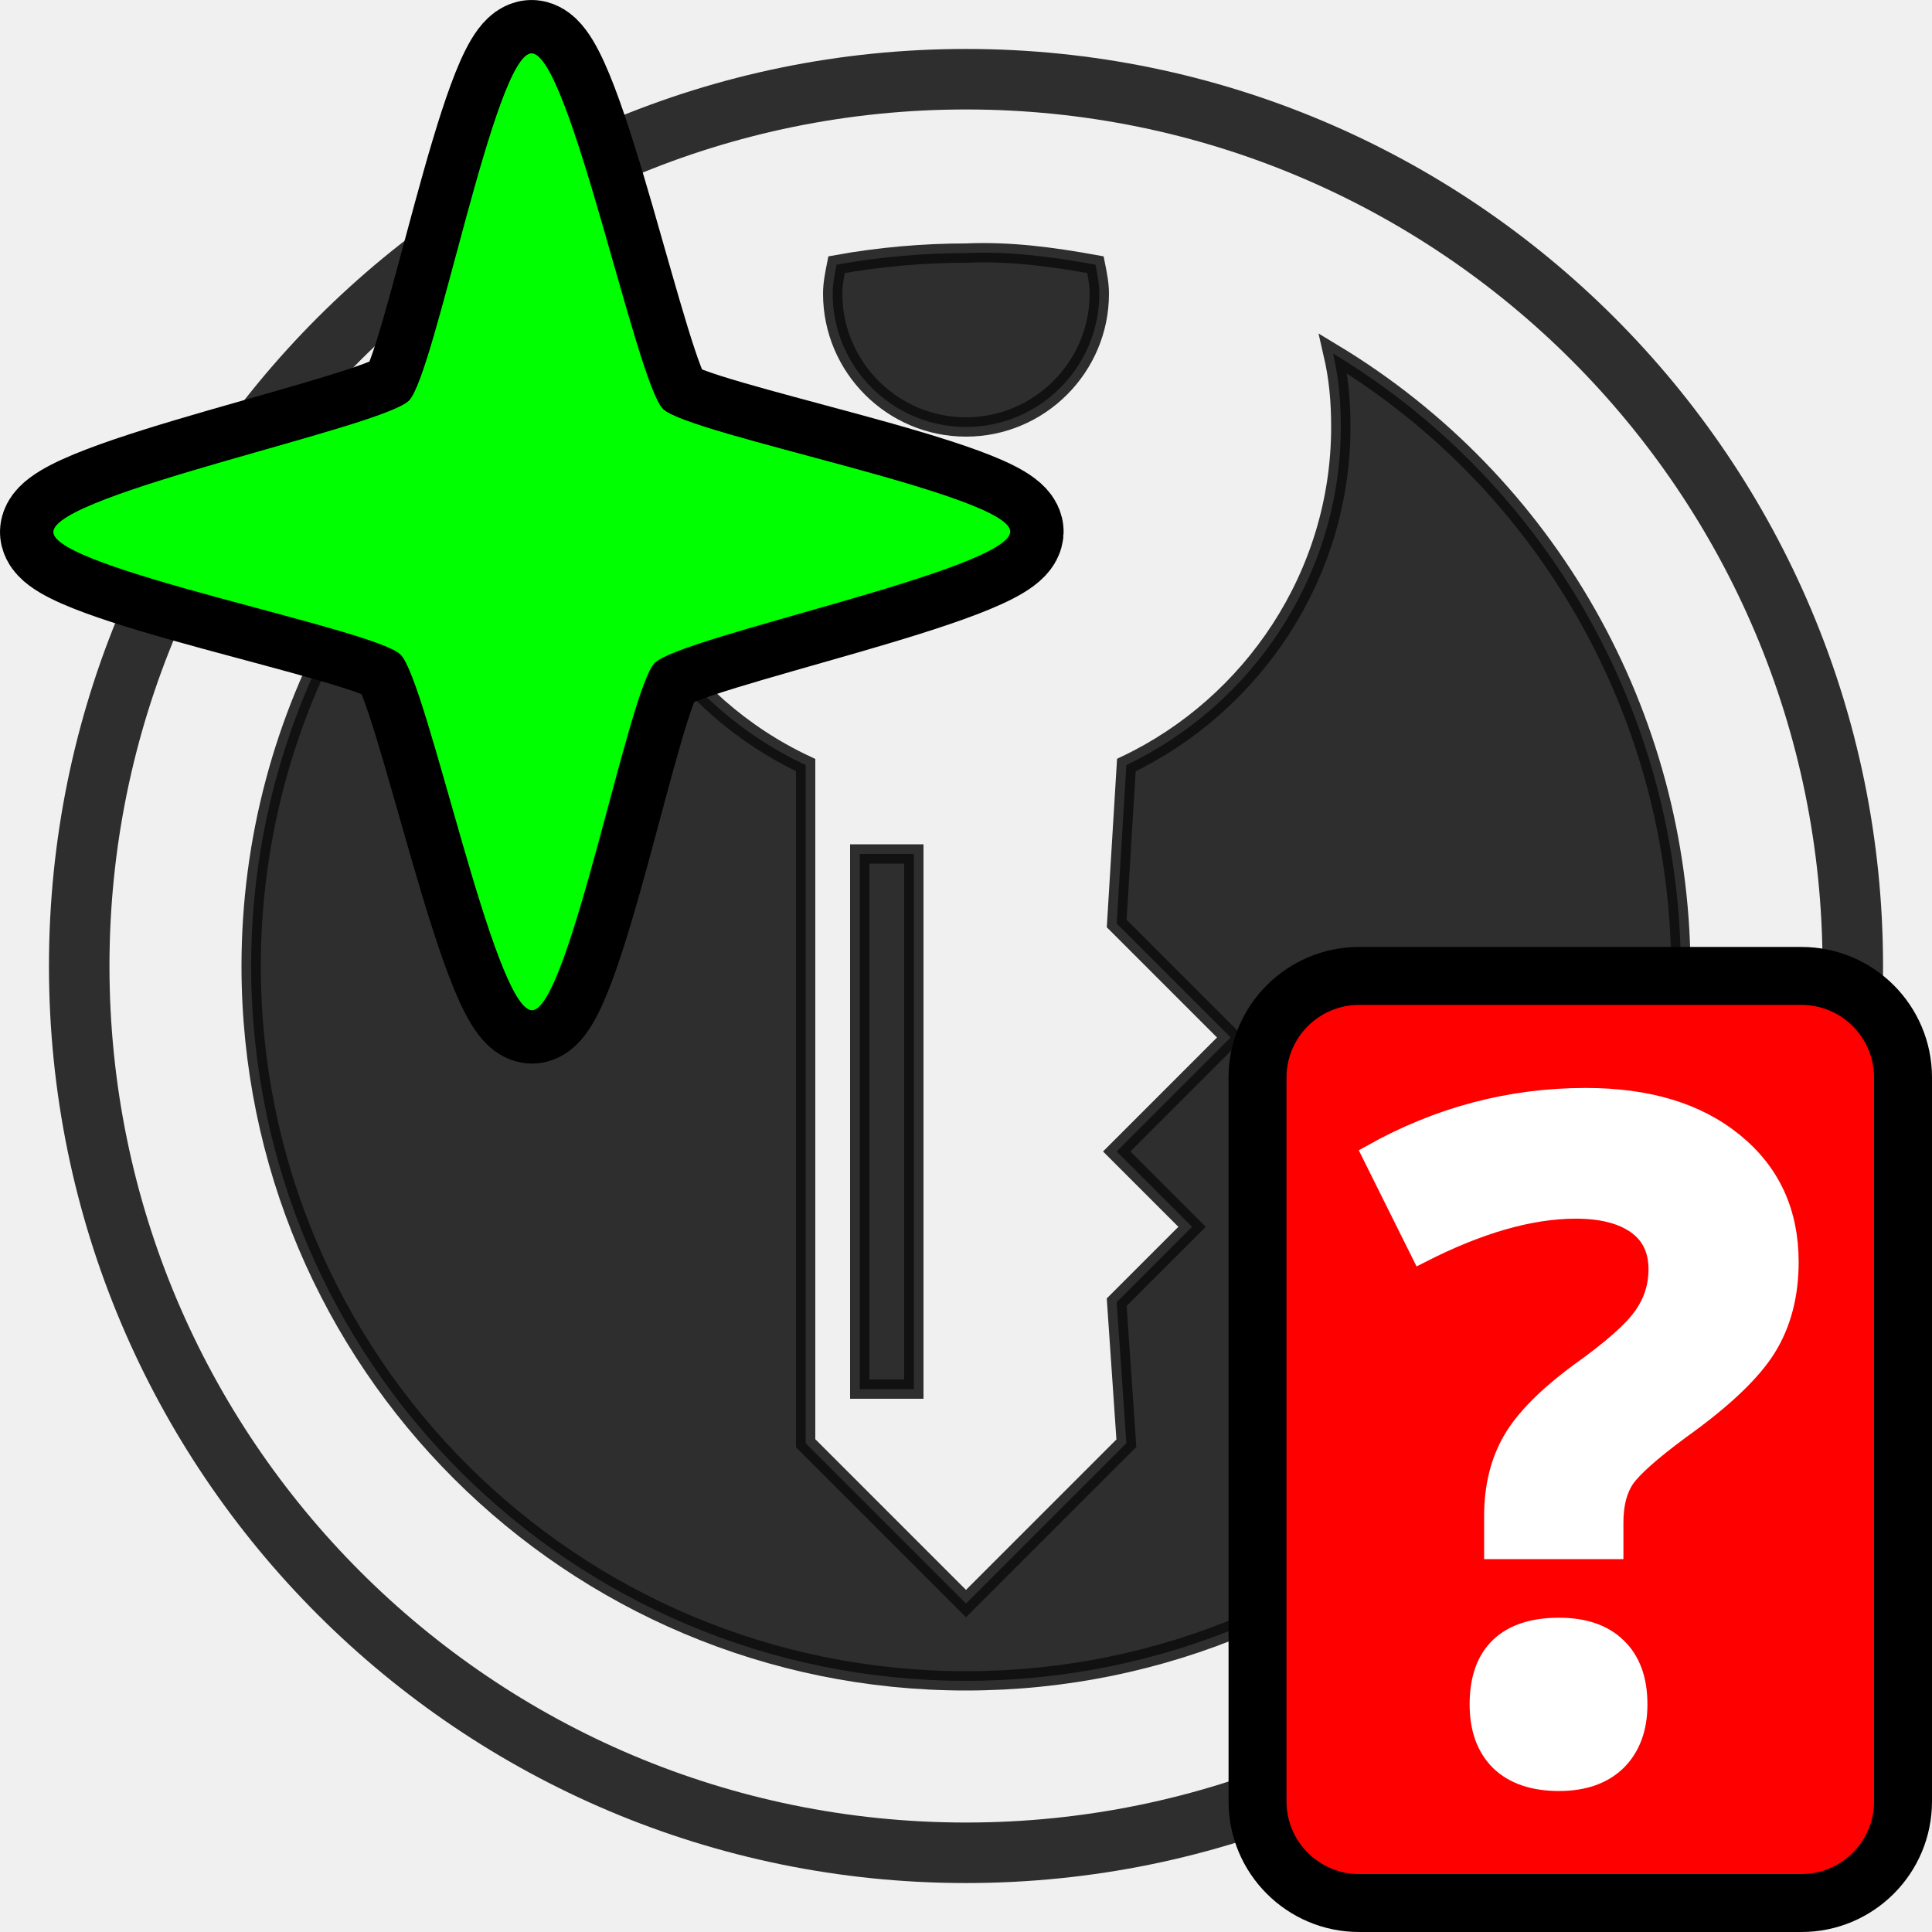
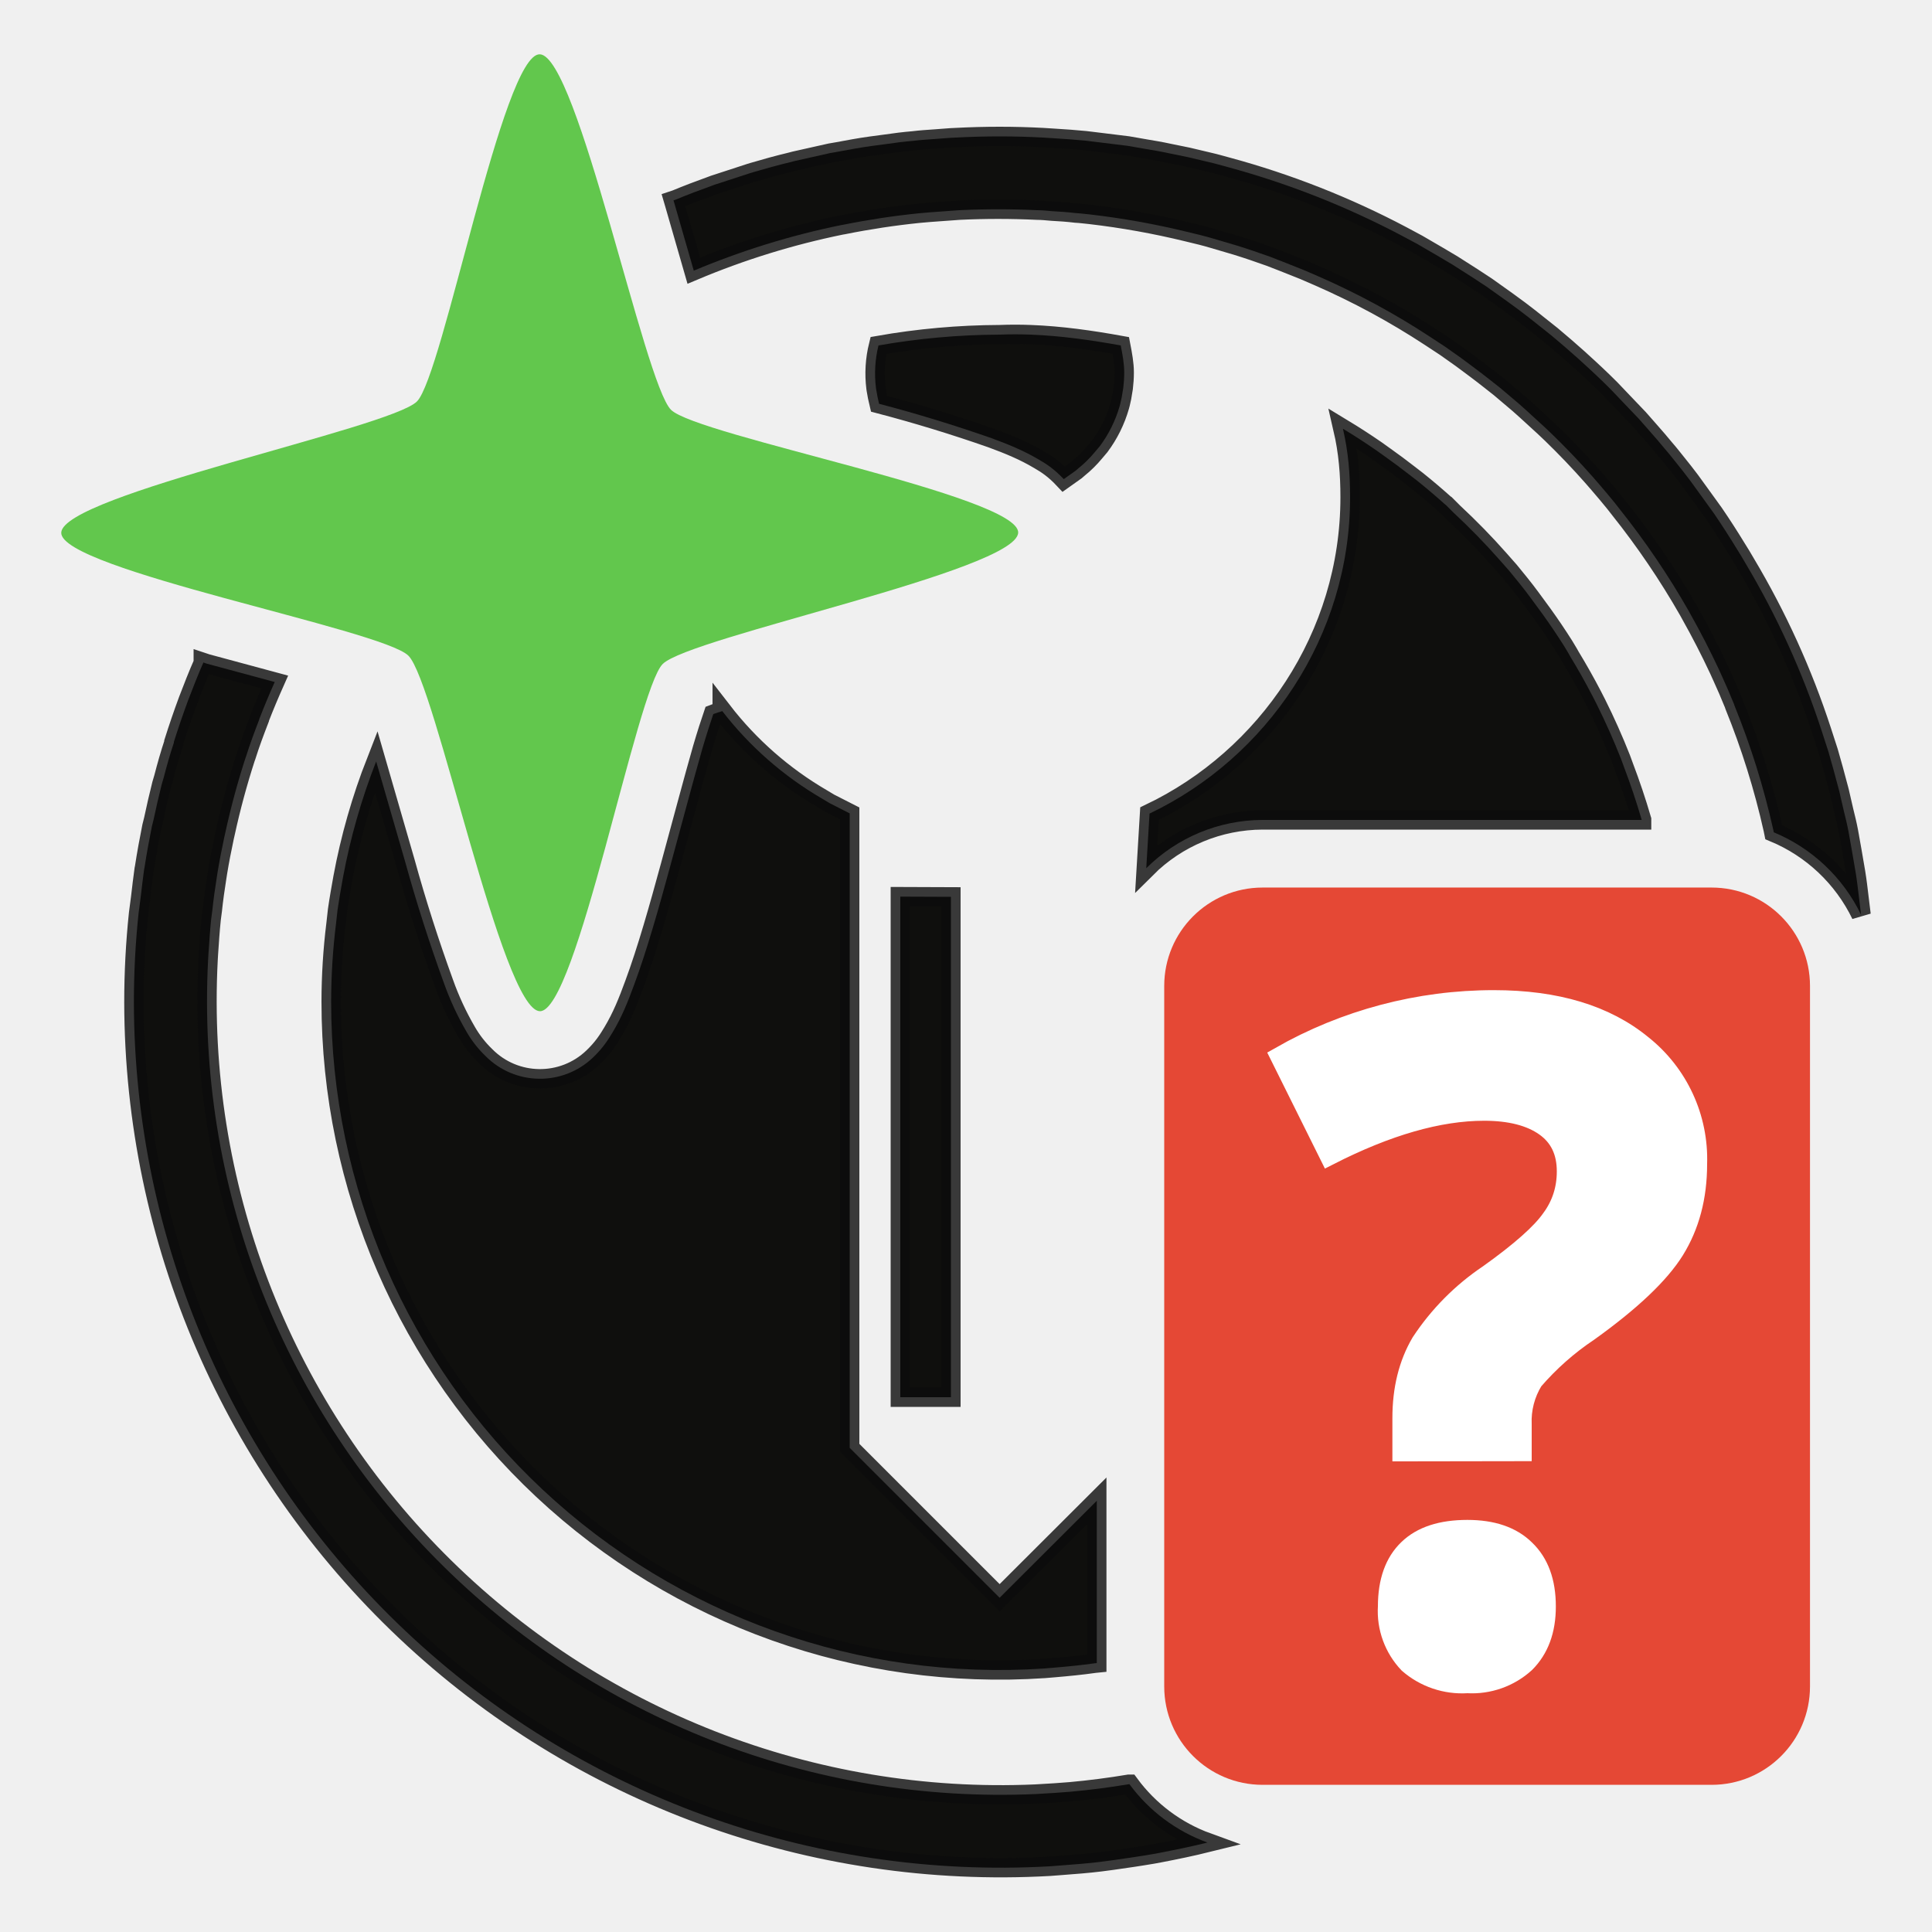
- <svg xmlns="http://www.w3.org/2000/svg" version="1.1" viewBox="0 0 100 100" xml:space="preserve">
-   <defs>
-     <linearGradient id="SVGID_2_-3" x1="73.8" x2="73.8" y1="1532.1" y2="1574" gradientTransform="translate(3.8,-1480.3)" gradientUnits="userSpaceOnUse">
-       <stop stop-color="#e59a2c" offset="0" />
-       <stop stop-color="#ac6f25" offset="1" />
-     </linearGradient>
-     <linearGradient id="linearGradient5199" x1="53.239" x2="53.239" y1="12.753" y2="86.357" gradientTransform="translate(-50.413 11.364)" gradientUnits="userSpaceOnUse">
-       <stop stop-color="#226e23" offset="0" />
-       <stop stop-color="#63ab3a" offset="1" />
-     </linearGradient>
-   </defs>
-   <linearGradient id="SVGID_1_" x1="50.269" x2="49.697" y1="-1470.9" y2="-1392.8" gradientTransform="matrix(1 0 0 -1 -50.207 -1373.2)" gradientUnits="userSpaceOnUse">
-     <stop stop-color="gray" offset="0" />
-     <stop stop-color="#4b4b4d" offset="1" />
-   </linearGradient>
-   <g stroke="#0c0c0c">
-     <g stroke-opacity=".85">
-       <circle cx="50" cy="50" r="45.9" clip-rule="evenodd" fill="none" stroke-linecap="round" stroke-linejoin="round" stroke-width="3.132" />
-       <path d="m56.7 13.7c0.1 0.5 0.2 1 0.2 1.5 0 3.8-3.1 6.9-6.9 6.9s-6.9-3.1-6.9-6.9c0-0.5 0.1-1 0.2-1.5 2.2-0.4 4.5-0.6 6.7-0.6 2.3-0.1 4.5 0.2 6.7 0.6zm-26.1 8.4c0 7.7 4.5 14.4 11.1 17.5v35.1l8.3 8.3 8.3-8.3-0.5-7.3 3.9-3.9-3.9-3.9 5.9-5.9-5.9-5.9 0.5-8.2c6.5-3.1 11.1-9.8 11.1-17.5 0-1.3-0.1-2.5-0.4-3.8 11.1 6.7 17.9 18.7 18 31.7 0 20.4-16.5 37-37 37-20.4 0-37-16.5-37-37 0-13 6.8-25 18-31.7-0.2 1.3-0.4 2.5-0.4 3.8zm13.9 22.1h2.8v27.7h-2.8z" fill="#0c0c0c" fill-opacity=".85" />
-     </g>
-     <g display="none" stroke-opacity=".4">
-       <circle cx="50" cy="50" r="45.9" clip-rule="evenodd" display="inline" fill="none" stroke-linecap="round" stroke-linejoin="round" stroke-width="3.132" />
-       <path d="m56.7 13.7c0.1 0.5 0.2 1 0.2 1.5 0 3.8-3.1 6.9-6.9 6.9s-6.9-3.1-6.9-6.9c0-0.5 0.1-1 0.2-1.5 2.2-0.4 4.5-0.6 6.7-0.6 2.3-0.1 4.5 0.2 6.7 0.6zm-26.1 8.4c0 7.7 4.5 14.4 11.1 17.5v35.1l8.3 8.3 8.3-8.3-0.5-7.3 3.9-3.9-3.9-3.9 5.9-5.9-5.9-5.9 0.5-8.2c6.5-3.1 11.1-9.8 11.1-17.5 0-1.3-0.1-2.5-0.4-3.8 11.1 6.7 17.9 18.7 18 31.7 0 20.4-16.5 37-37 37-20.4 0-37-16.5-37-37 0-13 6.8-25 18-31.7-0.2 1.3-0.4 2.5-0.4 3.8zm13.9 22.1h2.8v27.7h-2.8z" fill="#0c0c0c" fill-opacity=".4" />
-     </g>
-   </g>
-   <g display="none">
-     <g display="inline" stroke="#f9f9fa" stroke-opacity=".85">
-       <circle cx="50" cy="50" r="45.9" clip-rule="evenodd" display="inline" fill="none" stroke-linecap="round" stroke-linejoin="round" stroke-width="3.132" />
-       <path d="m56.7 13.7c0.1 0.5 0.2 1 0.2 1.5 0 3.8-3.1 6.9-6.9 6.9s-6.9-3.1-6.9-6.9c0-0.5 0.1-1 0.2-1.5 2.2-0.4 4.5-0.6 6.7-0.6 2.3-0.1 4.5 0.2 6.7 0.6zm-26.1 8.4c0 7.7 4.5 14.4 11.1 17.5v35.1l8.3 8.3 8.3-8.3-0.5-7.3 3.9-3.9-3.9-3.9 5.9-5.9-5.9-5.9 0.5-8.2c6.5-3.1 11.1-9.8 11.1-17.5 0-1.3-0.1-2.5-0.4-3.8 11.1 6.7 17.9 18.7 18 31.7 0 20.4-16.5 37-37 37-20.4 0-37-16.5-37-37 0-13 6.8-25 18-31.7-0.2 1.3-0.4 2.5-0.4 3.8zm13.9 22.1h2.8v27.7h-2.8z" display="inline" fill="#f9f9fa" fill-opacity=".85" />
-     </g>
-     <g display="none" stroke="#f9f9fa" stroke-opacity=".4">
-       <circle cx="50" cy="50" r="45.9" clip-rule="evenodd" fill="none" stroke-linecap="round" stroke-linejoin="round" stroke-width="3.132" />
-       <path d="m56.7 13.7c0.1 0.5 0.2 1 0.2 1.5 0 3.8-3.1 6.9-6.9 6.9s-6.9-3.1-6.9-6.9c0-0.5 0.1-1 0.2-1.5 2.2-0.4 4.5-0.6 6.7-0.6 2.3-0.1 4.5 0.2 6.7 0.6zm-26.1 8.4c0 7.7 4.5 14.4 11.1 17.5v35.1l8.3 8.3 8.3-8.3-0.5-7.3 3.9-3.9-3.9-3.9 5.9-5.9-5.9-5.9 0.5-8.2c6.5-3.1 11.1-9.8 11.1-17.5 0-1.3-0.1-2.5-0.4-3.8 11.1 6.7 17.9 18.7 18 31.7 0 20.4-16.5 37-37 37-20.4 0-37-16.5-37-37 0-13 6.8-25 18-31.7-0.2 1.3-0.4 2.5-0.4 3.8zm13.9 22.1h2.8v27.7h-2.8z" display="inline" fill="#f9f9fa" fill-opacity=".4" />
-     </g>
-     <g display="inline">
-       <circle cx="50" cy="50" r="45.934" fill="#fff" fill-rule="evenodd" opacity=".871" stroke="#000" stroke-linecap="round" stroke-linejoin="round" stroke-opacity=".784" stroke-width="3.132" />
-       <circle cx="50" cy="50" r="42.321" fill="none" />
-       <path d="m50 6.324c-24.121 3.9e-4 -43.675 19.554-43.676 43.676 3.8e-4 24.121 19.554 43.675 43.676 43.676 24.121-4e-4 43.675-19.554 43.676-43.676-4e-4 -24.121-19.554-43.675-43.676-43.676zm0 6.711c2.264 0.008 4.523 0.225 6.748 0.646 0.107 0.484 0.168 0.984 0.168 1.5 0 3.823-3.097 6.918-6.918 6.916-3.821 0.002-6.916-3.091-6.916-6.914 0-0.518 0.062-1.02 0.17-1.506 2.225-0.42 4.484-0.636 6.748-0.643zm-18.994 5.299c-0.24 1.219-0.371 2.474-0.371 3.764 0 7.72 4.528 14.368 11.064 17.48v35.09l8.299 8.299 8.301-8.301-0.477-7.35 3.914-3.912-3.914-3.912 5.871-5.867-5.871-5.871 0.477-8.178c6.538-3.111 11.066-9.759 11.066-17.478 0-1.287-0.133-2.541-0.373-3.758 11.132 6.668 17.954 18.684 17.973 31.66-5e-4 20.415-16.55 36.964-36.965 36.965-20.415-6e-4 -36.964-16.55-36.965-36.965 0.016-12.978 6.837-24.997 17.971-31.666zm13.459 25.898h2.768v27.666h-2.766l-2e-3 -27.664v-2e-3z" fill="#f9f9f9" fill-rule="evenodd" />
-       <path d="m56.748 13.682c0.107 0.484 0.168 0.985 0.168 1.501 0 3.823-3.097 6.918-6.918 6.916-3.821 0.002-6.916-3.091-6.916-6.914 0-0.518 0.063-1.021 0.171-1.507 2.225-0.42 4.484-0.635 6.748-0.642 2.264 0.008 4.523 0.225 6.747 0.646zm-26.113 8.416c0 7.72 4.528 14.367 11.064 17.479v35.091l8.299 8.299 8.301-8.301-0.476-7.349 3.913-3.913-3.913-3.913 5.87-5.868-5.87-5.87 0.476-8.179c6.538-3.111 11.066-9.758 11.066-17.477 0-1.287-0.133-2.542-0.372-3.759 11.132 6.668 17.954 18.684 17.972 31.661-6e-4 20.415-16.55 36.964-36.964 36.964-20.415-6e-4 -36.964-16.55-36.964-36.964 0.015-12.978 6.836-24.998 17.97-31.667-0.24 1.219-0.371 2.476-0.37 3.765zm13.83 22.135h2.768v27.666h-2.765l-2e-3 -27.664v-2e-3z" fill="url(#linearGradient5199)" opacity=".94" />
-     </g>
-     <g display="none">
-       <circle cx="50" cy="50" r="45.9" clip-rule="evenodd" fill="#fff" fill-rule="evenodd" stroke="#515151" stroke-linecap="round" stroke-linejoin="round" stroke-width="3.132" />
-       <path d="m56.7 13.7c0.1 0.5 0.2 1 0.2 1.5 0 3.8-3.1 6.9-6.9 6.9s-6.9-3.1-6.9-6.9c0-0.5 0.1-1 0.2-1.5 2.2-0.4 4.5-0.6 6.7-0.6 2.3-0.1 4.5 0.2 6.7 0.6zm-26.1 8.4c0 7.7 4.5 14.4 11.1 17.5v35.1l8.3 8.3 8.3-8.3-0.5-7.3 3.9-3.9-3.9-3.9 5.9-5.9-5.9-5.9 0.5-8.2c6.5-3.1 11.1-9.8 11.1-17.5 0-1.3-0.1-2.5-0.4-3.8 11.1 6.7 17.9 18.7 18 31.7 0 20.4-16.5 37-37 37-20.4 0-37-16.5-37-37 0-13 6.8-25 18-31.7-0.2 1.3-0.4 2.5-0.4 3.8zm13.9 22.1h2.8v27.7h-2.8z" display="inline" fill="url(#SVGID_1_)" />
-     </g>
-   </g>
-   <g>
-     <path d="m27.526 52.29c-1.961-0.065-5.404-17.019-6.791-18.406-1.348-1.348-18.036-4.452-17.973-6.358 0.065-1.961 17.019-5.404 18.406-6.791 1.348-1.348 4.452-18.036 6.358-17.973 1.961 0.065 5.404 17.019 6.791 18.406 1.348 1.348 18.036 4.452 17.973 6.358-0.065 1.961-17.019 5.404-18.406 6.791-1.348 1.348-4.452 18.036-6.358 17.973z" fill="#0f0" stroke="#000" stroke-linecap="round" stroke-linejoin="round" stroke-width="5.523" style="paint-order:markers stroke fill" />
-   </g>
-   <g display="none">
-     <path d="m63.4 98.5c-3.7 0-6.7-3-6.7-6.7v-20.5c0-3.3 2.5-6.1 5.7-6.6v-4.1c0-8.4 6.8-15.2 15.2-15.2s15.2 6.8 15.2 15.2v4.1c3.2 0.5 5.7 3.3 5.7 6.6v20.5c0 3.7-3 6.7-6.7 6.7zm20.1-33.8v-5c0-3.2-2.6-5.9-5.9-5.9s-5.8 2.6-5.8 5.9v5z" fill="url(#SVGID_2_-3)" stroke="#0e0e0e" stroke-width="3" />
-   </g>
-   <g stroke-linecap="round">
-     <rect transform="translate(2.9829 .81217)" x="62.107" y="49.702" width="33.41" height="47.986" ry="5.259" fill="#f00" stroke="#000" stroke-linejoin="round" stroke-width="3" />
-     <path d="m77.318 80.202v-1.734c0-1.5 0.32-2.805 0.961-3.914 0.641-1.109 1.812-2.289 3.516-3.539 1.641-1.172 2.719-2.125 3.234-2.859 0.531-0.734 0.797-1.555 0.797-2.461 0-1.016-0.375-1.789-1.125-2.32-0.75-0.531-1.797-0.797-3.141-0.797-2.344 0-5.016 0.766-8.016 2.297l-2.555-5.133c3.484-1.953 7.18-2.93 11.086-2.93 3.219 0 5.774 0.773 7.664 2.32 1.906 1.547 2.859 3.609 2.859 6.188 0 1.719-0.391 3.203-1.172 4.453-0.781 1.25-2.266 2.656-4.453 4.219-1.5 1.109-2.453 1.953-2.859 2.531-0.391 0.578-0.586 1.336-0.586 2.273v1.406zm-0.75 8.016c0-1.312 0.352-2.305 1.055-2.977 0.703-0.672 1.727-1.008 3.07-1.008 1.297 0 2.297 0.344 3 1.031 0.719 0.688 1.078 1.672 1.078 2.953 0 1.234-0.359 2.211-1.078 2.93-0.719 0.703-1.719 1.055-3 1.055-1.312 0-2.328-0.344-3.047-1.031-0.719-0.703-1.078-1.688-1.078-2.953z" fill="#fff" stroke="#fff" />
-   </g>
-   <g display="none">
-     <g>
-       <rect transform="matrix(1.1046 0 0 1.1046 -7.5383 -9.5324)" x="58.942" y="60.377" width="37.058" height="37.428" ry="4.102" display="inline" fill="#f00" stroke="#040404" stroke-linecap="round" stroke-linejoin="round" stroke-width="2.716" />
-       <path d="m67.652 67.432 20.762 20.794m0-20.794-20.762 20.794" display="inline" fill="none" stroke="#fff" stroke-linecap="round" stroke-width="6.07" />
-       <rect transform="translate(5.4993 4.4312)" x="62.782" y="46.083" width="30.219" height="47.986" ry="5.259" display="inline" fill="#f00" stroke="#000" stroke-width="3" />
-     </g>
-     <path d="m86.297 79.956h-5.719l-1.195-22.898h8.109zm-7.008 8.016c0-1.312 0.351-2.305 1.055-2.977 0.703-0.672 1.726-1.008 3.07-1.008 1.297 0 2.297 0.344 3 1.031 0.719 0.688 1.078 1.672 1.078 2.953 0 1.234-0.359 2.211-1.078 2.93-0.719 0.703-1.719 1.055-3 1.055-1.312 0-2.328-0.344-3.047-1.031-0.719-0.703-1.078-1.688-1.078-2.953z" display="inline" fill="#fff" stroke="#fff" />
+ <svg xmlns="http://www.w3.org/2000/svg" xml:space="preserve" viewBox="0 0 100 100">
+   <g style="display:inline" stroke="#0c0c0c" stroke-opacity=".8">
+     <path d="M51.74 7.06a43 43 0 0 0-2.27.06c-.34.01-.68.05-1.02.07-.4.03-.79.05-1.18.1-.48.04-.96.1-1.43.17l-.75.1c-.59.08-1.17.19-1.76.3l-.35.06-1.83.41-.27.07c-.63.15-1.24.32-1.85.5l-.2.06-1.87.61-.16.06c-.61.22-1.22.45-1.82.7l-.12.04.05.17 1 3.47a40.64 40.64 0 0 1 7.63-2.36l.12-.02a40.64 40.64 0 0 1 3.9-.59c.37-.04.74-.06 1.12-.09l.97-.07a41.46 41.46 0 0 1 4.03 0c.26 0 .52.03.77.05.41.02.82.05 1.23.1.25.01.5.05.74.07a41.32 41.32 0 0 1 5.02.9l.74.18c.4.1.78.22 1.16.33l.68.2c.58.18 1.16.38 1.72.58l.67.26 1.08.43.74.32a39.02 39.02 0 0 1 5.8 3.14l.79.52.82.58c.5.37 1 .74 1.48 1.12l.52.41.98.83.37.33.94.86.38.36a39.15 39.15 0 0 1 2.12 2.22l.33.38c.28.33.56.65.83.99l.25.32a41.2 41.2 0 0 1 3.56 5.25l.11.2a42.53 42.53 0 0 1 1.46 2.84l.19.42c.2.43.38.86.56 1.3l.02.04.04.12a40.7 40.7 0 0 1 2 6.4l.03.15a8.74 8.74 0 0 1 4.52 4.27l-.11-.9c-.05-.42-.1-.85-.17-1.28l-.18-1.05-.19-1.07c-.07-.37-.16-.74-.25-1.1l-.23-1-.3-1.12-.26-.92-.35-1.08a42.93 42.93 0 0 0-3.94-8.67c-.16-.27-.32-.55-.49-.81a42.26 42.26 0 0 0-1.15-1.78l-.65-.9-.58-.8c-.22-.3-.45-.58-.68-.87-.21-.26-.41-.52-.63-.77-.25-.3-.5-.6-.77-.9l-.58-.66-.86-.9-.6-.63-.02-.02c-.48-.48-.98-.95-1.48-1.4l-.14-.13c-.46-.41-.93-.82-1.41-1.22l-.63-.5c-.35-.28-.7-.56-1.05-.82l-.6-.44-1.08-.77-.73-.48-1.05-.67-.76-.45-1.03-.6-.82-.44a43.86 43.86 0 0 0-9.04-3.56c-.3-.08-.6-.17-.91-.24l-1.14-.27-.98-.2c-.41-.09-.83-.16-1.25-.23l-.86-.15L57 7.38l-.82-.1c-.52-.05-1.05-.09-1.57-.12l-.62-.04c-.74-.04-1.5-.06-2.25-.06Zm1.6 10.26a20.1 20.1 0 0 0-1.6 0 37 37 0 0 0-6.27.56 6.05 6.05 0 0 0-.13 2.2l.01.07c.04.26.09.5.15.75a75.5 75.5 0 0 1 5.82 1.78c.9.33 1.68.65 2.47 1.12.4.23.8.5 1.27 1l.62-.44.15-.13c.3-.24.58-.52.83-.82l.27-.32a6.42 6.42 0 0 0 1.02-2.06l.04-.15c.05-.2.09-.4.12-.62l.03-.18c.03-.26.05-.52.05-.8 0-.46-.09-.93-.18-1.4-1.55-.28-3.09-.5-4.67-.56Zm16.17 4.87c.28 1.21.37 2.34.37 3.55 0 7.2-4.3 13.47-10.38 16.37l-.17 2.83a8.56 8.56 0 0 1 6.02-2.5h19.62v-.02a36.7 36.7 0 0 0-.92-2.74l-.15-.41a35.7 35.7 0 0 0-1.27-2.85l-.21-.41a35.1 35.1 0 0 0-1.15-2.04c-.1-.19-.22-.37-.33-.56a33.32 33.32 0 0 0-1.08-1.6l-.66-.9c-.34-.46-.7-.9-1.07-1.35l-.52-.59a34.49 34.49 0 0 0-2.38-2.44l-.4-.4-.02-.01c-.48-.43-.96-.84-1.46-1.24l-.44-.34c-.4-.31-.8-.61-1.21-.9l-.49-.35a34.7 34.7 0 0 0-1.7-1.1Zm-58.99 12.1v.02c-.28.63-.53 1.28-.78 1.93A46.02 46.02 0 0 0 9 38.4v.04c-.2.6-.37 1.2-.53 1.82l-.1.34c-.15.6-.29 1.2-.42 1.82l-.09.36c-.14.7-.27 1.4-.38 2.12l-.02.1c-.07.48-.12.96-.18 1.45l-.11.84a43.9 43.9 0 0 0-.24 4.59 44.87 44.87 0 0 0 47.4 44.72l.65-.05c.66-.05 1.32-.1 1.97-.18l.61-.08c.7-.1 1.4-.2 2.1-.32l.38-.07c.83-.16 1.65-.33 2.46-.53a8.7 8.7 0 0 1-4.04-3.02h-.03a40.94 40.94 0 0 1-3.03.39l-.8.06-1 .06A41.08 41.08 0 0 1 10.77 49.7l.02-.34c.04-.6.08-1.2.14-1.78l.06-.46c.06-.57.14-1.14.23-1.7l.04-.26c.1-.61.22-1.22.35-1.83l.05-.22a40.53 40.53 0 0 1 1.05-3.89l.03-.08c.2-.64.44-1.28.68-1.9v-.02c.25-.65.52-1.29.8-1.92l-3.52-.95-.18-.06Zm26.86 2.52c-.13.04-.34.1-.46.15-.15.44-.34 1.02-.56 1.77-.48 1.67-1.06 3.88-1.66 6.07-.6 2.2-1.21 4.37-1.87 6.15-.33.9-.64 1.68-1.12 2.48-.24.4-.5.81-1.01 1.3a3.97 3.97 0 0 1-5.57-.07 5.66 5.66 0 0 1-.99-1.27 15 15 0 0 1-1.16-2.5 83 83 0 0 1-2.01-6.29l-1.5-5.19a33 33 0 0 0-1.72 6.02c-.1.56-.2 1.12-.28 1.68l-.08.72a33 33 0 0 0-.25 4 34.58 34.58 0 0 0 36.92 34.53l.48-.04c.71-.06 1.43-.13 2.13-.23l.1-.01v-8.4l-5.03 5.02-7.76-7.76V42.1l-1.04-.53-.4-.24a17.94 17.94 0 0 1-5.16-4.53Zm9.22 9.6v25.91h2.62v-25.9Z" fill="#0f0f0d" style="display:inline" />
+     <rect x="75.58" y="55.93" width="45.42" height="63.11" ry="6.92" fill="#e54835" style="display:inline" transform="translate(4.64 4.78) scale(.73591)" stroke="none" />
+     <path d="M72.57 75.14V73.4c0-1.5.32-2.8.97-3.91a12.6 12.6 0 0 1 3.51-3.54c1.64-1.17 2.72-2.13 3.23-2.86.54-.73.8-1.55.8-2.46 0-1.02-.37-1.79-1.12-2.32-.75-.53-1.8-.8-3.14-.8-2.35 0-5.02.77-8.02 2.3l-2.55-5.13a22.33 22.33 0 0 1 11.08-2.93c3.22 0 5.78.77 7.67 2.32a7.56 7.56 0 0 1 2.86 6.18c0 1.72-.4 3.2-1.18 4.46-.78 1.25-2.26 2.65-4.45 4.22a14.13 14.13 0 0 0-2.86 2.53 3.98 3.98 0 0 0-.59 2.27v1.4Zm-.75 8.01c0-1.31.36-2.3 1.06-2.97.7-.68 1.73-1.01 3.07-1.01 1.3 0 2.3.34 3 1.03.72.69 1.08 1.67 1.08 2.95 0 1.24-.36 2.21-1.08 2.93a4.1 4.1 0 0 1-3 1.06 4.23 4.23 0 0 1-3.05-1.03 3.94 3.94 0 0 1-1.08-2.96Z" fill="#fff" stroke="#fff" stroke-linecap="round" stroke-opacity="1" style="display:inline" />
+     <path d="M27.94 52.34c-1.96-.07-5.4-17.02-6.8-18.4-1.34-1.36-18.03-4.46-17.97-6.37.07-1.96 17.02-5.4 18.41-6.79 1.35-1.35 4.45-18.03 6.36-17.97 1.96.06 5.4 17.02 6.79 18.4 1.35 1.35 18.04 4.46 17.97 6.36-.06 1.96-17.02 5.4-18.4 6.8-1.35 1.34-4.46 18.03-6.36 17.97Z" fill="#62c74d" style="display:inline;paint-order:normal" stroke="none" />
  </g>
</svg>
